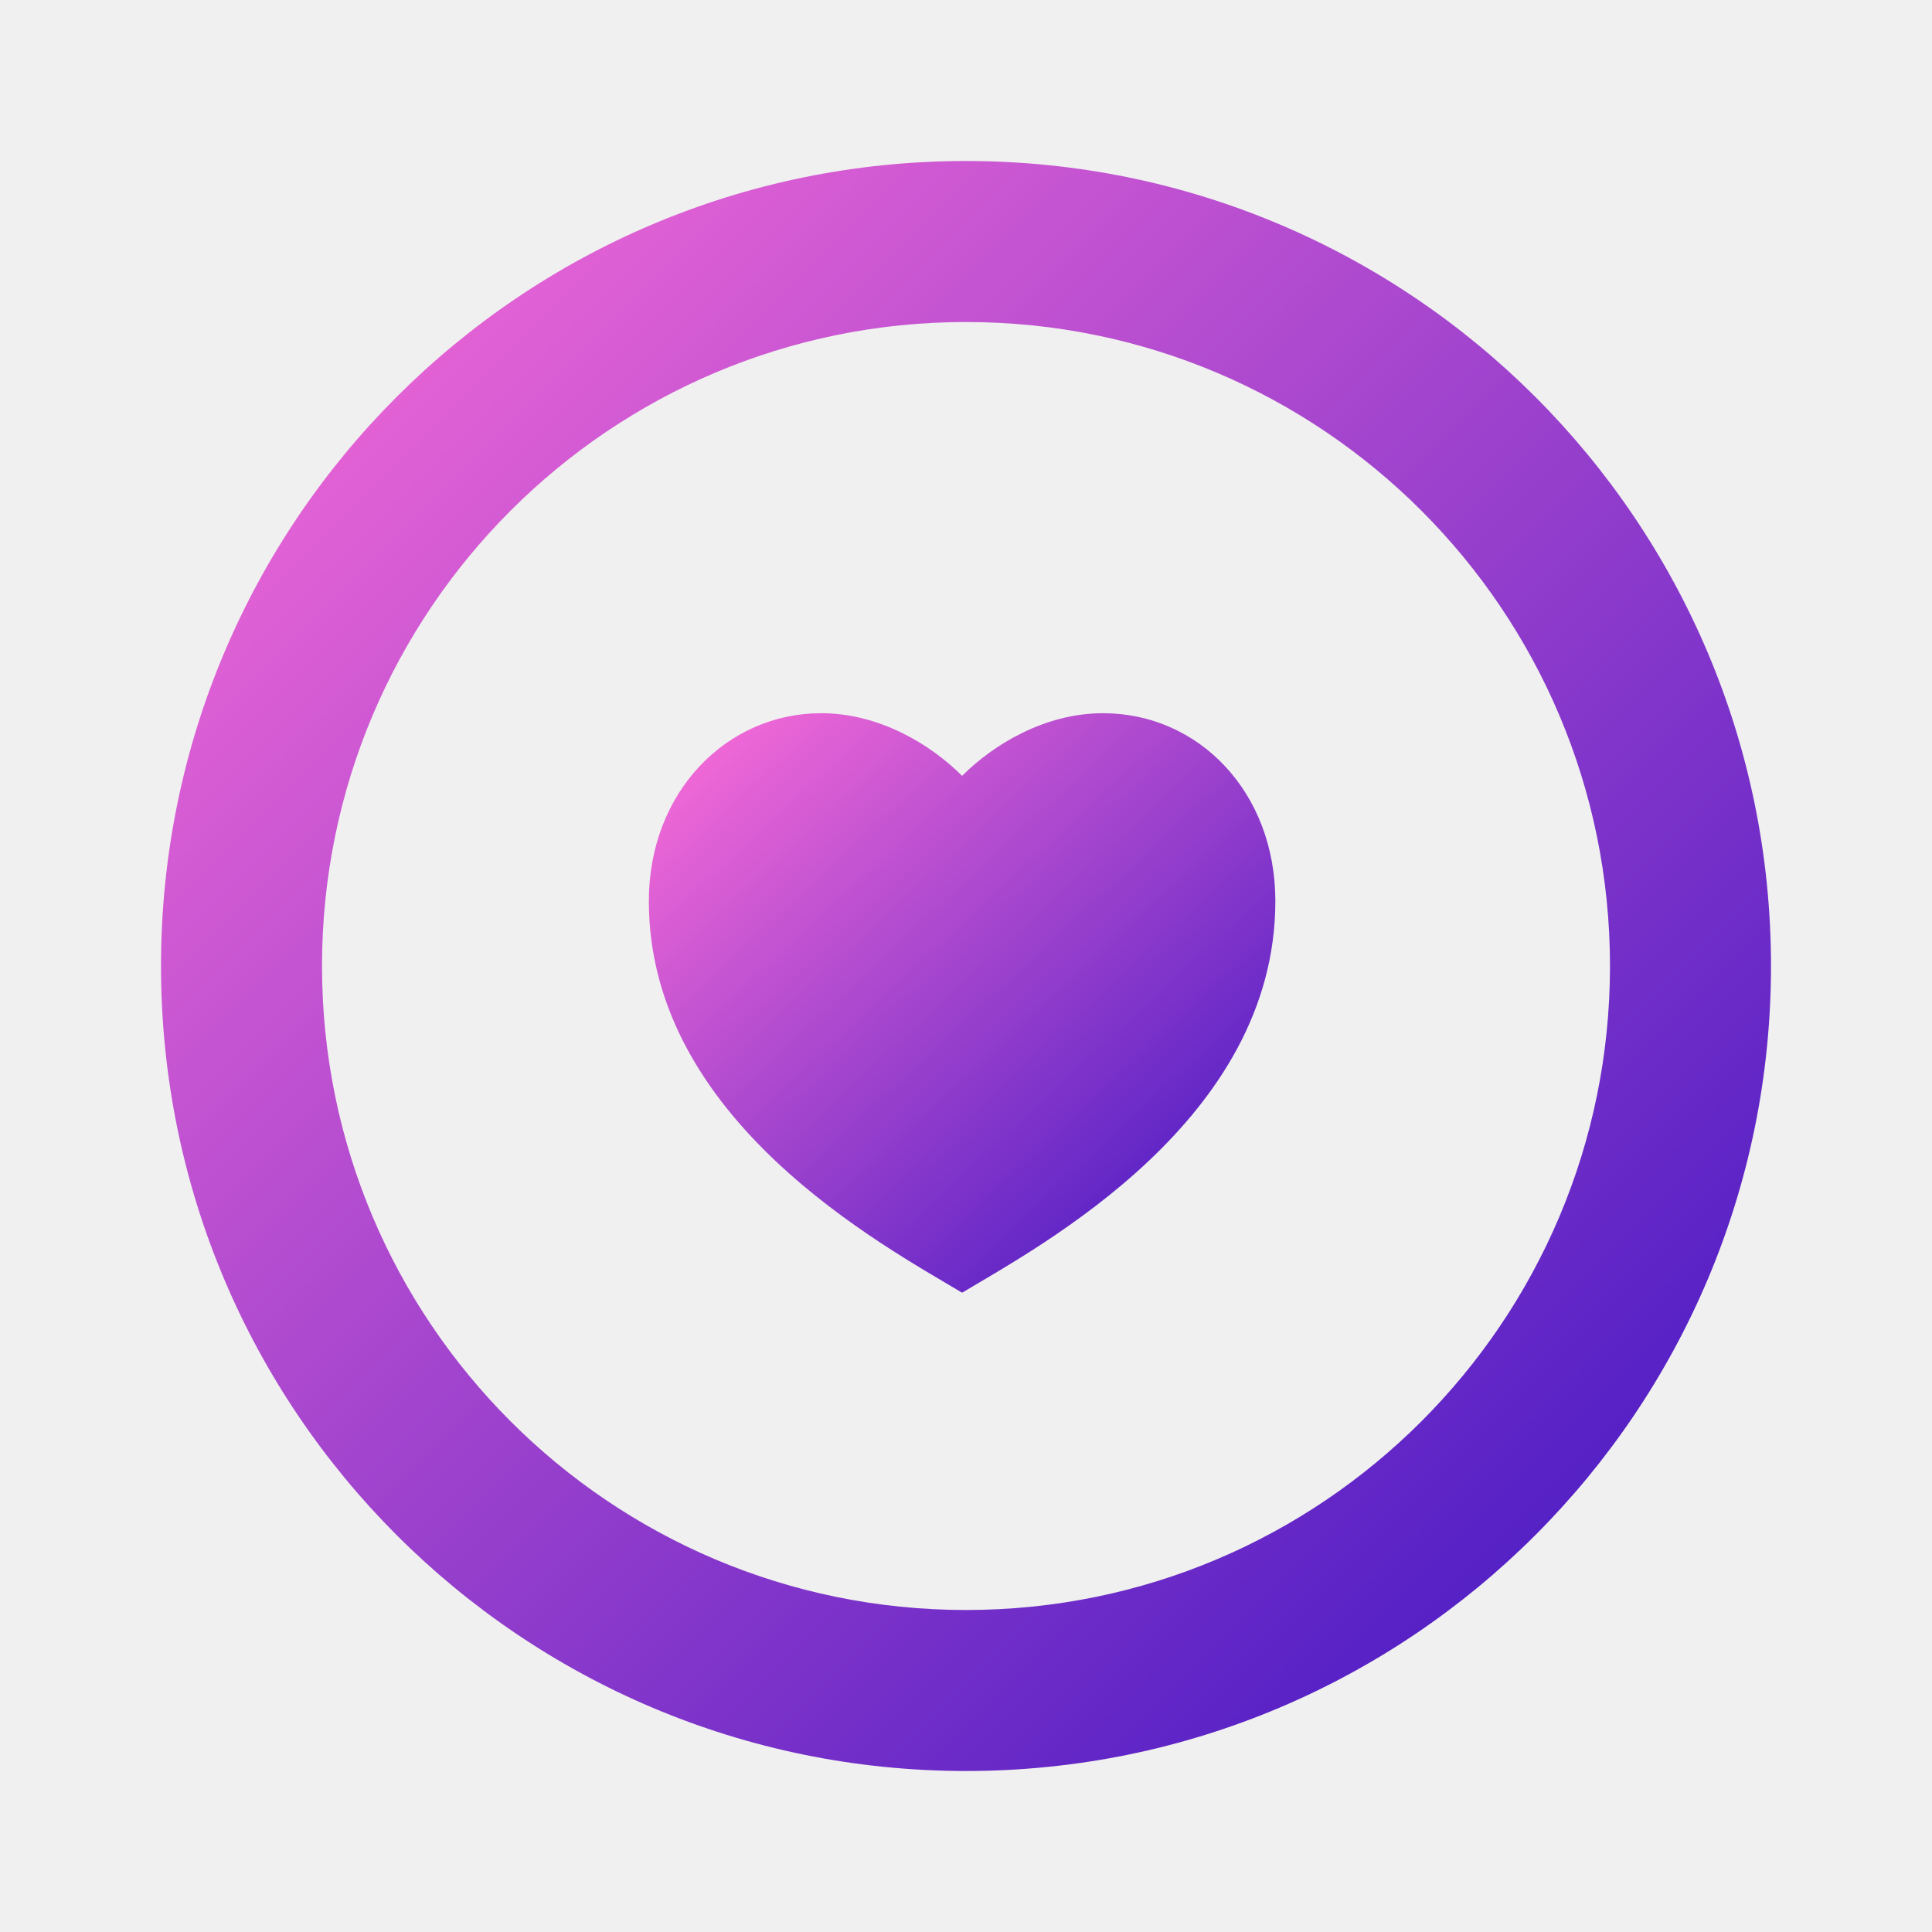
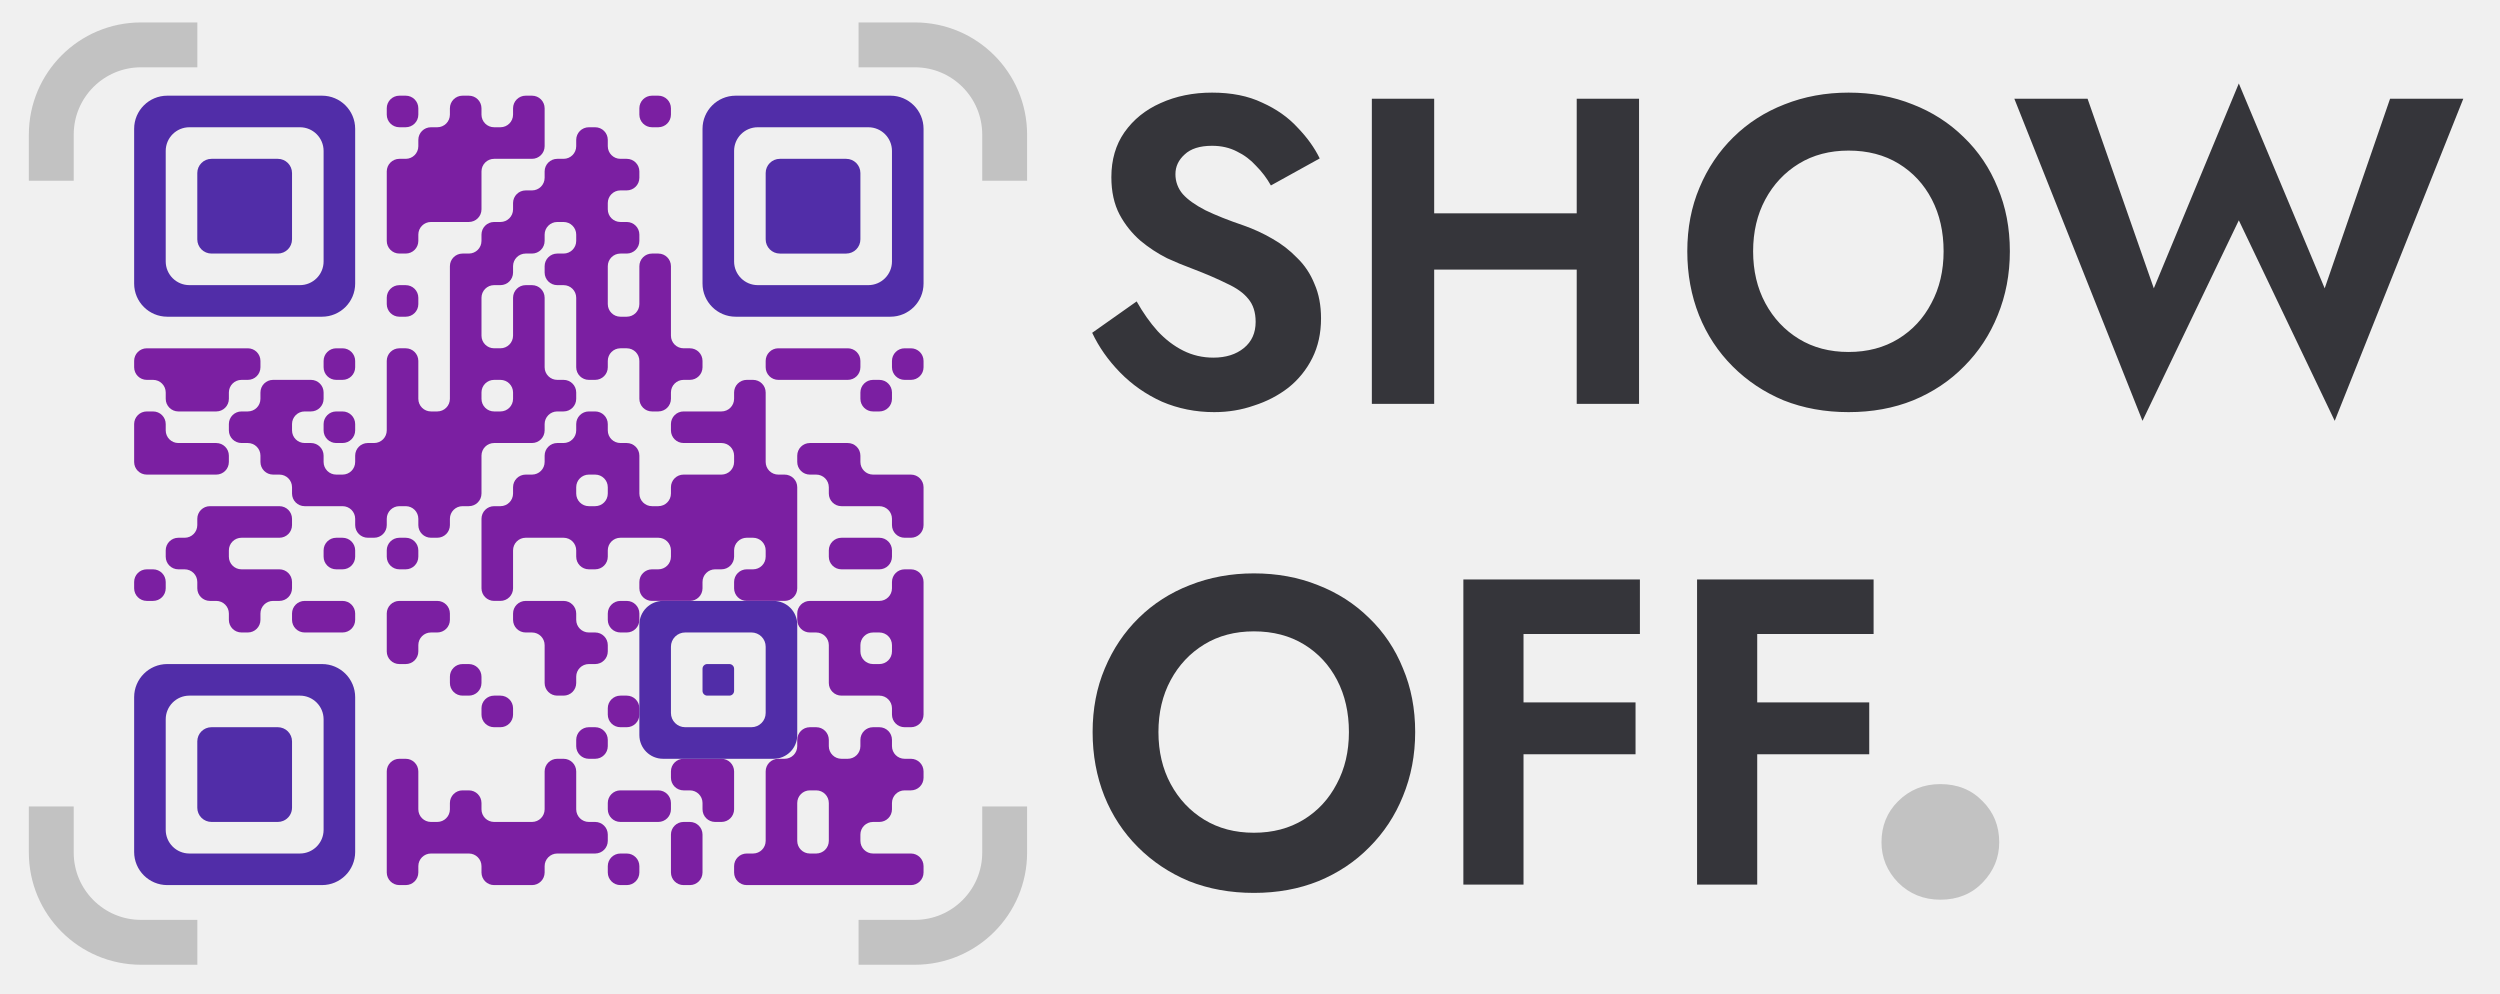
- <svg xmlns="http://www.w3.org/2000/svg" fill="none" viewBox="0 0 234 234">
-   <path d="M117 214.5c-53.85 0-97.5-43.651-97.5-97.5 0-53.85 43.65-97.5 97.5-97.5 53.849 0 97.5 43.65 97.5 97.5 0 53.849-43.651 97.5-97.5 97.5Zm0-19.5a77.999 77.999 0 1 0 0-155.998A77.999 77.999 0 0 0 117 195Z" fill="url(#a)" />
-   <path d="M133.6 86.382c11.526 0 20.867 9.485 20.867 22.764 0 26.557-28.455 41.733-37.94 47.424-9.484-5.691-37.94-20.867-37.94-47.424 0-13.28 9.486-22.764 20.868-22.764 7.056 0 13.279 3.794 17.072 7.588 3.794-3.794 10.017-7.588 17.073-7.588Z" fill="url(#b)" />
+ <svg xmlns="http://www.w3.org/2000/svg" fill="none" viewBox="0 0 390 155">
+   <g clip-path="url(#a)">
+     <path d="m177.316 47.02-6.936 4.896c1.043 2.221 2.493 4.284 4.352 6.188 1.859 1.904 4.035 3.423 6.528 4.556 2.539 1.088 5.259 1.632 8.16 1.632 2.176 0 4.239-.34 6.188-1.02 1.995-.635 3.785-1.564 5.372-2.788a13.702 13.702 0 0 0 3.74-4.624c.907-1.813 1.36-3.876 1.36-6.188 0-2.04-.34-3.83-1.02-5.372-.635-1.587-1.541-2.947-2.72-4.08a16.69 16.69 0 0 0-3.876-2.992 26.045 26.045 0 0 0-4.42-2.04c-2.403-.816-4.397-1.61-5.984-2.38-1.587-.816-2.765-1.655-3.536-2.516a4.688 4.688 0 0 1-1.156-3.128c0-1.179.476-2.199 1.428-3.06.952-.907 2.38-1.36 4.284-1.36 1.451 0 2.743.295 3.876.884a9.615 9.615 0 0 1 2.992 2.244 13.931 13.931 0 0 1 2.312 3.06l7.616-4.216c-.816-1.677-1.972-3.287-3.468-4.828-1.451-1.587-3.287-2.879-5.508-3.876-2.176-1.043-4.783-1.564-7.82-1.564-2.947 0-5.621.544-8.024 1.632-2.357 1.043-4.239 2.561-5.644 4.556-1.36 1.95-2.04 4.284-2.04 7.004 0 2.267.431 4.216 1.292 5.848a14.387 14.387 0 0 0 3.264 4.08 21.77 21.77 0 0 0 4.148 2.72 53.662 53.662 0 0 0 3.944 1.632c2.131.816 3.921 1.587 5.372 2.312 1.496.68 2.607 1.473 3.332 2.38.771.907 1.156 2.108 1.156 3.604 0 1.723-.612 3.083-1.836 4.08-1.224.997-2.811 1.496-4.76 1.496-1.677 0-3.241-.363-4.692-1.088-1.451-.725-2.788-1.745-4.012-3.06-1.179-1.315-2.267-2.856-3.264-4.624Zm39.888-4.964h34.952v-8.772h-34.952v8.772ZM245.968 15.4V63h9.724V15.4h-9.724Zm-31.96 0V63h9.724V15.4h-9.724Zm59.478 23.8c0-3.037.634-5.735 1.904-8.092 1.269-2.357 3.014-4.216 5.236-5.576 2.221-1.36 4.805-2.04 7.752-2.04 2.992 0 5.598.68 7.82 2.04 2.221 1.36 3.944 3.219 5.168 5.576 1.224 2.357 1.836 5.055 1.836 8.092 0 3.037-.635 5.735-1.904 8.092-1.224 2.357-2.947 4.216-5.168 5.576-2.222 1.36-4.806 2.04-7.752 2.04-2.947 0-5.531-.68-7.752-2.04-2.222-1.36-3.967-3.219-5.236-5.576-1.27-2.357-1.904-5.055-1.904-8.092Zm-10.268 0c0 3.581.612 6.913 1.836 9.996 1.224 3.037 2.969 5.69 5.236 7.956 2.266 2.267 4.918 4.035 7.956 5.304 3.082 1.224 6.46 1.836 10.132 1.836 3.672 0 7.026-.612 10.064-1.836 3.082-1.27 5.734-3.037 7.956-5.304 2.266-2.267 4.012-4.919 5.236-7.956 1.269-3.083 1.904-6.415 1.904-9.996 0-3.627-.635-6.936-1.904-9.928-1.224-3.037-2.992-5.667-5.304-7.888-2.267-2.221-4.919-3.921-7.956-5.1-3.038-1.224-6.37-1.836-9.996-1.836-3.582 0-6.914.612-9.996 1.836-3.038 1.179-5.69 2.879-7.956 5.1-2.267 2.221-4.035 4.85-5.304 7.888-1.27 2.992-1.904 6.301-1.904 9.928Zm99.434 5.78-13.396-31.96-13.26 31.96L325.66 15.4h-11.424l19.992 50.252 15.028-31.28 14.96 31.28 20.06-50.252h-11.424l-10.2 29.58ZM180.716 114.2c0-3.037.635-5.735 1.904-8.092s3.015-4.216 5.236-5.576c2.221-1.36 4.805-2.04 7.752-2.04 2.992 0 5.599.68 7.82 2.04 2.221 1.36 3.944 3.219 5.168 5.576 1.224 2.357 1.836 5.055 1.836 8.092 0 3.037-.635 5.735-1.904 8.092-1.224 2.357-2.947 4.216-5.168 5.576-2.221 1.36-4.805 2.04-7.752 2.04s-5.531-.68-7.752-2.04c-2.221-1.36-3.967-3.219-5.236-5.576-1.269-2.357-1.904-5.055-1.904-8.092Zm-10.268 0c0 3.581.612 6.913 1.836 9.996 1.224 3.037 2.969 5.689 5.236 7.956 2.267 2.267 4.919 4.035 7.956 5.304 3.083 1.224 6.46 1.836 10.132 1.836 3.672 0 7.027-.612 10.064-1.836 3.083-1.269 5.735-3.037 7.956-5.304 2.267-2.267 4.012-4.919 5.236-7.956 1.269-3.083 1.904-6.415 1.904-9.996 0-3.627-.635-6.936-1.904-9.928-1.224-3.037-2.992-5.667-5.304-7.888-2.267-2.221-4.919-3.921-7.956-5.1-3.037-1.224-6.369-1.836-9.996-1.836-3.581 0-6.913.612-9.996 1.836-3.037 1.179-5.689 2.879-7.956 5.1-2.267 2.221-4.035 4.851-5.304 7.888-1.269 2.992-1.904 6.301-1.904 9.928Zm64.093-15.3h21.284v-8.5h-21.284v8.5Zm0 18.768h20.604v-8.092h-20.604v8.092ZM228.285 90.4V138h9.384V90.4h-9.384Zm42.713 8.5h21.284v-8.5h-21.284v8.5Zm0 18.768h20.604v-8.092h-20.604v8.092ZM264.742 90.4V138h9.384V90.4h-9.384Z" fill="#35353A" />
+     <path d="M293.512 131.392c0 2.389.859 4.48 2.576 6.272 1.792 1.792 3.995 2.688 6.608 2.688 2.688 0 4.891-.896 6.608-2.688 1.717-1.792 2.576-3.883 2.576-6.272 0-2.539-.859-4.667-2.576-6.384-1.717-1.792-3.92-2.688-6.608-2.688-2.613 0-4.816.896-6.608 2.688-1.717 1.717-2.576 3.845-2.576 6.384Z" fill="#C2C2C2" />
+     <path d="M8 28.194V21c0-7.732 6.268-14 14-14h8.789M8 125.806V133c0 7.732 6.268 14 14 14h8.789M156.728 28.194V21c0-7.732-6.268-14-14-14h-8.789M156.728 125.806V133c0 7.732-6.268 14-14 14h-8.789" stroke="#C2C2C2" stroke-linejoin="round" stroke-width="7" />
+     <g clip-path="url(#b)" clip-rule="evenodd" fill-rule="evenodd">
+       <path d="M60.333 16.896a1.97 1.97 0 0 1 1.97-1.97h.986a1.97 1.97 0 0 1 1.97 1.97v.985a1.97 1.97 0 0 1-1.97 1.97h-.985a1.97 1.97 0 0 1-1.97-1.97v-.985Zm9.852 0a1.97 1.97 0 0 1 1.97-1.97h.986a1.97 1.97 0 0 1 1.97 1.97v.985a1.97 1.97 0 0 0 1.97 1.97h.986a1.97 1.97 0 0 0 1.97-1.97v-.985a1.97 1.97 0 0 1 1.97-1.97h.986a1.97 1.97 0 0 1 1.97 1.97v5.911a1.97 1.97 0 0 1-1.97 1.97h-5.911a1.97 1.97 0 0 0-1.97 1.971v5.911a1.97 1.97 0 0 1-1.971 1.97H67.23a1.97 1.97 0 0 0-1.97 1.97v.986a1.97 1.97 0 0 1-1.971 1.97h-.985a1.97 1.97 0 0 1-1.97-1.97V26.748a1.97 1.97 0 0 1 1.97-1.97h.985a1.97 1.97 0 0 0 1.97-1.97v-.986a1.97 1.97 0 0 1 1.97-1.97h.986a1.97 1.97 0 0 0 1.97-1.97v-.986Zm29.556 0a1.97 1.97 0 0 1 1.97-1.97h.985a1.972 1.972 0 0 1 1.971 1.97v.985a1.972 1.972 0 0 1-1.971 1.97h-.985a1.97 1.97 0 0 1-1.97-1.97v-.985Zm-9.852 4.926a1.97 1.97 0 0 1 1.97-1.97h.986a1.97 1.97 0 0 1 1.97 1.97v.985a1.97 1.97 0 0 0 1.97 1.97h.986a1.97 1.97 0 0 1 1.97 1.971v.985a1.97 1.97 0 0 1-1.97 1.97h-.986a1.97 1.97 0 0 0-1.97 1.97v.986a1.97 1.97 0 0 0 1.97 1.97h.986a1.97 1.97 0 0 1 1.97 1.97v.986a1.97 1.97 0 0 1-1.97 1.97h-.986a1.97 1.97 0 0 0-1.97 1.97v5.912a1.97 1.97 0 0 0 1.97 1.97h.986a1.97 1.97 0 0 0 1.97-1.97v-5.911a1.97 1.97 0 0 1 1.97-1.97h.985a1.972 1.972 0 0 1 1.971 1.97v10.837a1.968 1.968 0 0 0 1.97 1.97h.985a1.972 1.972 0 0 1 1.971 1.97v.986a1.972 1.972 0 0 1-1.971 1.97h-.985a1.97 1.97 0 0 0-1.97 1.97v.986a1.972 1.972 0 0 1-1.971 1.97h-.985a1.97 1.97 0 0 1-1.97-1.97v-5.911a1.97 1.97 0 0 0-1.97-1.97h-.986a1.97 1.97 0 0 0-1.97 1.97v.985a1.97 1.97 0 0 1-1.97 1.97h-.986a1.97 1.97 0 0 1-1.97-1.97V46.452a1.97 1.97 0 0 0-1.97-1.97h-.986a1.97 1.97 0 0 1-1.97-1.971v-.985a1.97 1.97 0 0 1 1.97-1.97h.986a1.97 1.97 0 0 0 1.97-1.971V36.6a1.97 1.97 0 0 0-1.97-1.97h-.986a1.97 1.97 0 0 0-1.97 1.97v.985a1.97 1.97 0 0 1-1.97 1.97h-.986a1.97 1.97 0 0 0-1.97 1.97v.986a1.97 1.97 0 0 1-1.97 1.97h-.985a1.97 1.97 0 0 0-1.97 1.97v5.912a1.97 1.97 0 0 0 1.97 1.97h.985a1.97 1.97 0 0 0 1.97-1.97v-5.911a1.97 1.97 0 0 1 1.97-1.97h.986a1.97 1.97 0 0 1 1.97 1.97v10.837a1.97 1.97 0 0 0 1.97 1.97h.986a1.97 1.97 0 0 1 1.97 1.97v.986a1.97 1.97 0 0 1-1.97 1.97h-.986a1.97 1.97 0 0 0-1.97 1.97v.986a1.97 1.97 0 0 1-1.97 1.97h-5.911a1.97 1.97 0 0 0-1.97 1.97v5.911a1.97 1.97 0 0 1-1.971 1.97h-.985a1.97 1.97 0 0 0-1.97 1.971v.985a1.97 1.97 0 0 1-1.971 1.97h-.985a1.97 1.97 0 0 1-1.97-1.97v-.985a1.97 1.97 0 0 0-1.971-1.97h-.985a1.97 1.97 0 0 0-1.97 1.97v.985a1.97 1.97 0 0 1-1.97 1.97h-.986a1.97 1.97 0 0 1-1.97-1.97v-.985a1.97 1.97 0 0 0-1.97-1.97h-5.912a1.97 1.97 0 0 1-1.97-1.97v-.986a1.97 1.97 0 0 0-1.97-1.97H42.6a1.97 1.97 0 0 1-1.97-1.97v-.986a1.97 1.97 0 0 0-1.97-1.97h-.986a1.97 1.97 0 0 1-1.97-1.97v-.986a1.97 1.97 0 0 1 1.97-1.97h.985a1.97 1.97 0 0 0 1.97-1.97v-.986a1.97 1.97 0 0 1 1.971-1.97h5.911a1.97 1.97 0 0 1 1.97 1.97v.986a1.97 1.97 0 0 1-1.97 1.97h-.985a1.97 1.97 0 0 0-1.97 1.97v.986a1.97 1.97 0 0 0 1.97 1.97h.985a1.97 1.97 0 0 1 1.97 1.97v.986a1.97 1.97 0 0 0 1.971 1.97h.985a1.97 1.97 0 0 0 1.97-1.97v-.986a1.97 1.97 0 0 1 1.97-1.97h.986a1.97 1.97 0 0 0 1.97-1.97V56.304a1.97 1.97 0 0 1 1.97-1.97h.986a1.97 1.97 0 0 1 1.97 1.97v5.91a1.97 1.97 0 0 0 1.97 1.971h.986a1.97 1.97 0 0 0 1.97-1.97v-20.69a1.97 1.97 0 0 1 1.97-1.97h.986a1.97 1.97 0 0 0 1.97-1.97V36.6a1.97 1.97 0 0 1 1.97-1.97h.986a1.97 1.97 0 0 0 1.97-1.97v-.986a1.97 1.97 0 0 1 1.97-1.97h.986a1.97 1.97 0 0 0 1.97-1.97v-.986a1.97 1.97 0 0 1 1.97-1.97h.986a1.97 1.97 0 0 0 1.97-1.97v-.986ZM75.111 61.23a1.97 1.97 0 0 1 1.97-1.97h.986a1.97 1.97 0 0 1 1.97 1.97v.986a1.97 1.97 0 0 1-1.97 1.97h-.985a1.97 1.97 0 0 1-1.97-1.97v-.986ZM60.333 46.453a1.97 1.97 0 0 1 1.97-1.97h.986a1.97 1.97 0 0 1 1.97 1.97v.985a1.97 1.97 0 0 1-1.97 1.97h-.985a1.97 1.97 0 0 1-1.97-1.97v-.985Zm-39.407 9.852a1.97 1.97 0 0 1 1.97-1.97H38.66a1.97 1.97 0 0 1 1.97 1.97v.985a1.97 1.97 0 0 1-1.97 1.97h-.985a1.97 1.97 0 0 0-1.97 1.97v.986a1.97 1.97 0 0 1-1.97 1.97h-5.912a1.97 1.97 0 0 1-1.97-1.97v-.986a1.97 1.97 0 0 0-1.97-1.97h-.986a1.97 1.97 0 0 1-1.97-1.97v-.985Zm29.556 0a1.97 1.97 0 0 1 1.97-1.97h.985a1.97 1.97 0 0 1 1.97 1.97v.985a1.97 1.97 0 0 1-1.97 1.97h-.985a1.97 1.97 0 0 1-1.97-1.97v-.985Zm68.963 0a1.968 1.968 0 0 1 1.97-1.97h10.837a1.968 1.968 0 0 1 1.97 1.97v.985a1.968 1.968 0 0 1-1.97 1.97h-10.837a1.968 1.968 0 0 1-1.97-1.97v-.985Zm19.703 0a1.972 1.972 0 0 1 1.971-1.97h.985a1.97 1.97 0 0 1 1.97 1.97v.985a1.968 1.968 0 0 1-1.97 1.97h-.985a1.972 1.972 0 0 1-1.971-1.97v-.985Zm-24.629 4.925a1.968 1.968 0 0 1 1.97-1.97h.985a1.968 1.968 0 0 1 1.971 1.97v10.838a1.968 1.968 0 0 0 1.97 1.97h.985a1.968 1.968 0 0 1 1.97 1.97V91.77a1.968 1.968 0 0 1-1.97 1.97h-5.911a1.968 1.968 0 0 1-1.97-1.97v-.985a1.968 1.968 0 0 1 1.97-1.97h.985a1.968 1.968 0 0 0 1.971-1.97v-.986a1.97 1.97 0 0 0-1.971-1.97h-.985a1.968 1.968 0 0 0-1.97 1.97v.985a1.973 1.973 0 0 1-1.971 1.97h-.985a1.968 1.968 0 0 0-1.97 1.971v.985a1.972 1.972 0 0 1-1.971 1.97h-5.911a1.97 1.97 0 0 1-1.97-1.97v-.985a1.97 1.97 0 0 1 1.97-1.97h.985a1.972 1.972 0 0 0 1.971-1.97v-.986a1.973 1.973 0 0 0-1.971-1.97h-5.91a1.97 1.97 0 0 0-1.971 1.97v.985a1.97 1.97 0 0 1-1.97 1.97h-.986a1.97 1.97 0 0 1-1.97-1.97v-.985a1.97 1.97 0 0 0-1.97-1.97h-5.912a1.97 1.97 0 0 0-1.97 1.97v5.911a1.97 1.97 0 0 1-1.97 1.97h-.985a1.97 1.97 0 0 1-1.97-1.97V80.933a1.97 1.97 0 0 1 1.97-1.97h.985a1.97 1.97 0 0 0 1.97-1.97v-.986a1.97 1.97 0 0 1 1.97-1.97h.986a1.97 1.97 0 0 0 1.97-1.97v-.986a1.97 1.97 0 0 1 1.97-1.97h.986a1.97 1.97 0 0 0 1.97-1.97v-.986a1.97 1.97 0 0 1 1.97-1.97h.986a1.97 1.97 0 0 1 1.97 1.97v.986a1.97 1.97 0 0 0 1.97 1.97h.986a1.97 1.97 0 0 1 1.97 1.97v5.911a1.97 1.97 0 0 0 1.97 1.97h.985a1.972 1.972 0 0 0 1.971-1.97v-.985a1.968 1.968 0 0 1 1.97-1.97h5.911a1.972 1.972 0 0 0 1.971-1.97v-.986a1.972 1.972 0 0 0-1.971-1.97h-5.911a1.97 1.97 0 0 1-1.97-1.97v-.986a1.968 1.968 0 0 1 1.97-1.97h5.911a1.972 1.972 0 0 0 1.971-1.97v-.986Zm-24.63 14.778a1.97 1.97 0 0 1 1.97-1.97h.986a1.97 1.97 0 0 1 1.97 1.97v.985a1.97 1.97 0 0 1-1.97 1.97h-.986a1.97 1.97 0 0 1-1.97-1.97v-.985Zm44.333-14.778a1.972 1.972 0 0 1 1.971-1.97h.985a1.97 1.97 0 0 1 1.97 1.97v.986a1.968 1.968 0 0 1-1.97 1.97h-.985a1.972 1.972 0 0 1-1.971-1.97v-.986ZM20.926 66.156a1.97 1.97 0 0 1 1.97-1.97h.986a1.97 1.97 0 0 1 1.97 1.97v.986a1.97 1.97 0 0 0 1.97 1.97h5.911a1.97 1.97 0 0 1 1.97 1.97v.986a1.97 1.97 0 0 1-1.97 1.97H22.896a1.97 1.97 0 0 1-1.97-1.97v-5.912Zm29.556 0a1.97 1.97 0 0 1 1.97-1.97h.985a1.97 1.97 0 0 1 1.97 1.97v.986a1.97 1.97 0 0 1-1.97 1.97h-.985a1.97 1.97 0 0 1-1.97-1.97v-.986Zm73.888 4.926a1.97 1.97 0 0 1 1.971-1.97h5.911a1.968 1.968 0 0 1 1.97 1.97v.986a1.972 1.972 0 0 0 1.971 1.97h5.911a1.97 1.97 0 0 1 1.97 1.97v5.911a1.968 1.968 0 0 1-1.97 1.97h-.985a1.972 1.972 0 0 1-1.971-1.97v-.985a1.968 1.968 0 0 0-1.97-1.97h-5.911a1.972 1.972 0 0 1-1.971-1.97v-.986a1.968 1.968 0 0 0-1.97-1.97h-.985a1.968 1.968 0 0 1-1.971-1.97v-.986Zm-93.592 9.852a1.97 1.97 0 0 1 1.97-1.97h10.837a1.97 1.97 0 0 1 1.97 1.97v.985a1.97 1.97 0 0 1-1.97 1.97h-5.91a1.97 1.97 0 0 0-1.971 1.971v.985a1.97 1.97 0 0 0 1.97 1.97h5.911a1.97 1.97 0 0 1 1.97 1.971v.985a1.97 1.97 0 0 1-1.97 1.97H42.6a1.97 1.97 0 0 0-1.97 1.971v.985a1.97 1.97 0 0 1-1.97 1.97h-.986a1.97 1.97 0 0 1-1.97-1.97v-.985a1.97 1.97 0 0 0-1.97-1.97h-.986a1.97 1.97 0 0 1-1.97-1.97v-.986a1.97 1.97 0 0 0-1.97-1.97h-.986a1.97 1.97 0 0 1-1.97-1.97v-.986a1.97 1.97 0 0 1 1.97-1.97h.986a1.97 1.97 0 0 0 1.97-1.97v-.986Zm19.704 4.926a1.97 1.97 0 0 1 1.97-1.97h.985a1.97 1.97 0 0 1 1.97 1.97v.985a1.97 1.97 0 0 1-1.97 1.97h-.985a1.97 1.97 0 0 1-1.97-1.97v-.985Zm9.851 0a1.97 1.97 0 0 1 1.97-1.97h.986a1.97 1.97 0 0 1 1.97 1.97v.985a1.97 1.97 0 0 1-1.97 1.97h-.985a1.97 1.97 0 0 1-1.97-1.97v-.985Zm68.963 0a1.973 1.973 0 0 1 1.971-1.97h5.911a1.97 1.97 0 0 1 1.97 1.97v.985a1.968 1.968 0 0 1-1.97 1.97h-5.911a1.972 1.972 0 0 1-1.971-1.97v-.985Zm-108.37 4.926a1.97 1.97 0 0 1 1.97-1.97h.986a1.97 1.97 0 0 1 1.97 1.97v.985a1.97 1.97 0 0 1-1.97 1.97h-.986a1.97 1.97 0 0 1-1.97-1.97v-.985Zm118.222 0a1.972 1.972 0 0 1 1.971-1.97h.985a1.97 1.97 0 0 1 1.97 1.97v20.689a1.966 1.966 0 0 1-1.97 1.97h-.985a1.97 1.97 0 0 1-1.971-1.97v-.985a1.97 1.97 0 0 0-1.97-1.971h-5.911a1.97 1.97 0 0 1-1.971-1.97v-5.911a1.968 1.968 0 0 0-1.97-1.97h-.985a1.968 1.968 0 0 1-1.971-1.97v-.986a1.97 1.97 0 0 1 1.971-1.97h10.837a1.97 1.97 0 0 0 1.97-1.97v-.986Zm-4.926 9.852a1.972 1.972 0 0 1 1.971-1.97h.985a1.97 1.97 0 0 1 1.97 1.97v.985a1.966 1.966 0 0 1-1.97 1.97h-.985a1.97 1.97 0 0 1-1.971-1.97v-.985Zm-88.666-4.926a1.97 1.97 0 0 1 1.97-1.97h5.911a1.97 1.97 0 0 1 1.97 1.97v.985a1.97 1.97 0 0 1-1.97 1.97h-5.911a1.97 1.97 0 0 1-1.97-1.97v-.985Zm14.777 0a1.97 1.97 0 0 1 1.97-1.97h5.912a1.97 1.97 0 0 1 1.97 1.97v.985a1.97 1.97 0 0 1-1.97 1.97h-.985a1.97 1.97 0 0 0-1.97 1.971v.985a1.968 1.968 0 0 1-1.971 1.97h-.985a1.968 1.968 0 0 1-1.97-1.97v-5.911Zm19.704 0a1.97 1.97 0 0 1 1.97-1.97h5.912a1.97 1.97 0 0 1 1.97 1.97v.985a1.97 1.97 0 0 0 1.97 1.97h.986a1.97 1.97 0 0 1 1.97 1.971v.985a1.968 1.968 0 0 1-1.97 1.97h-.986a1.97 1.97 0 0 0-1.97 1.971v.985a1.968 1.968 0 0 1-1.97 1.97h-.986a1.968 1.968 0 0 1-1.97-1.97v-5.911a1.97 1.97 0 0 0-1.97-1.97h-.986a1.97 1.97 0 0 1-1.97-1.97v-.986Zm14.778 0a1.97 1.97 0 0 1 1.97-1.97h.986a1.97 1.97 0 0 1 1.97 1.97v.985a1.97 1.97 0 0 1-1.97 1.97h-.986a1.97 1.97 0 0 1-1.97-1.97v-.985Zm-24.63 9.852a1.968 1.968 0 0 1 1.97-1.971h.986a1.97 1.97 0 0 1 1.97 1.971v.985a1.968 1.968 0 0 1-1.97 1.97h-.985a1.968 1.968 0 0 1-1.97-1.97v-.985Zm4.926 4.926a1.972 1.972 0 0 1 1.97-1.971h.986a1.972 1.972 0 0 1 1.97 1.971v.985a1.968 1.968 0 0 1-1.97 1.97h-.985a1.968 1.968 0 0 1-1.97-1.97v-.985Zm19.704 0a1.972 1.972 0 0 1 1.97-1.971h.986a1.972 1.972 0 0 1 1.97 1.971v.985a1.968 1.968 0 0 1-1.97 1.97h-.986a1.968 1.968 0 0 1-1.97-1.97v-.985Zm-4.926 4.926a1.972 1.972 0 0 1 1.97-1.971h.986a1.972 1.972 0 0 1 1.97 1.971v.985a1.97 1.97 0 0 1-1.97 1.97h-.986a1.968 1.968 0 0 1-1.97-1.97v-.985Zm34.481 0a1.971 1.971 0 0 1 1.971-1.971h.985a1.97 1.97 0 0 1 1.97 1.971v.985a1.972 1.972 0 0 0 1.971 1.97h.985a1.966 1.966 0 0 0 1.97-1.97v-.985a1.974 1.974 0 0 1 1.971-1.971h.985a1.972 1.972 0 0 1 1.97 1.971v.985a1.972 1.972 0 0 0 1.971 1.97h.985a1.972 1.972 0 0 1 1.97 1.971v.985a1.968 1.968 0 0 1-1.97 1.97h-.985a1.974 1.974 0 0 0-1.971 1.971v.985a1.97 1.97 0 0 1-1.97 1.97h-.985a1.974 1.974 0 0 0-1.971 1.97v.986a1.974 1.974 0 0 0 1.971 1.97h5.911a1.972 1.972 0 0 1 1.97 1.97v.986a1.97 1.97 0 0 1-1.97 1.97h-25.615a1.97 1.97 0 0 1-1.97-1.97v-.986a1.97 1.97 0 0 1 1.97-1.97h.985a1.97 1.97 0 0 0 1.971-1.97v-10.837a1.97 1.97 0 0 1 1.97-1.971h.985a1.966 1.966 0 0 0 1.97-1.97v-.985Zm0 9.852a1.971 1.971 0 0 1 1.971-1.971h.985a1.97 1.97 0 0 1 1.97 1.971v5.911a1.97 1.97 0 0 1-1.97 1.97h-.985a1.97 1.97 0 0 1-1.971-1.97v-5.911Zm-64.037-4.926a1.972 1.972 0 0 1 1.97-1.971h.986a1.973 1.973 0 0 1 1.97 1.971v5.911a1.971 1.971 0 0 0 1.97 1.97h.986a1.972 1.972 0 0 0 1.97-1.97v-.985a1.972 1.972 0 0 1 1.97-1.971h.986a1.972 1.972 0 0 1 1.97 1.971v.985a1.972 1.972 0 0 0 1.97 1.97h5.912a1.973 1.973 0 0 0 1.97-1.97v-5.911a1.972 1.972 0 0 1 1.97-1.971h.986a1.972 1.972 0 0 1 1.97 1.971v5.911a1.972 1.972 0 0 0 1.97 1.97h.986a1.972 1.972 0 0 1 1.97 1.97v.986a1.972 1.972 0 0 1-1.97 1.97h-5.912a1.972 1.972 0 0 0-1.97 1.97v.986a1.972 1.972 0 0 1-1.97 1.97h-5.911a1.972 1.972 0 0 1-1.97-1.97v-.986a1.972 1.972 0 0 0-1.971-1.97H67.23a1.972 1.972 0 0 0-1.97 1.97v.986a1.972 1.972 0 0 1-1.971 1.97h-.985a1.973 1.973 0 0 1-1.97-1.97v-15.763Zm44.334 0a1.97 1.97 0 0 1 1.97-1.971h5.911a1.974 1.974 0 0 1 1.971 1.971v5.911a1.974 1.974 0 0 1-1.971 1.97h-.985a1.97 1.97 0 0 1-1.97-1.97v-.985a1.974 1.974 0 0 0-1.971-1.971h-.985a1.968 1.968 0 0 1-1.97-1.97v-.985Zm-9.852 4.926a1.972 1.972 0 0 1 1.97-1.971h5.911a1.974 1.974 0 0 1 1.971 1.971v.985a1.974 1.974 0 0 1-1.971 1.97h-5.91a1.972 1.972 0 0 1-1.971-1.97v-.985Zm9.852 4.925a1.97 1.97 0 0 1 1.97-1.97h.985a1.974 1.974 0 0 1 1.971 1.97v5.912a1.974 1.974 0 0 1-1.971 1.97h-.985a1.972 1.972 0 0 1-1.97-1.97v-5.912Zm-9.852 4.926a1.972 1.972 0 0 1 1.97-1.97h.986a1.972 1.972 0 0 1 1.97 1.97v.986a1.972 1.972 0 0 1-1.97 1.97h-.986a1.972 1.972 0 0 1-1.97-1.97v-.986Z" fill="#7B1FA2" />
+       <path d="M26.098 14.926h24.137a5.172 5.172 0 0 1 5.172 5.172v24.137a5.172 5.172 0 0 1-5.172 5.172H26.098a5.173 5.173 0 0 1-5.172-5.172V20.098a5.172 5.172 0 0 1 5.172-5.172Zm3.448 4.926h17.241a3.694 3.694 0 0 1 3.695 3.694v17.24a3.695 3.695 0 0 1-3.695 3.695h-17.24a3.695 3.695 0 0 1-3.695-3.694v-17.24a3.694 3.694 0 0 1 3.694-3.695Zm3.449 4.926h10.344a2.217 2.217 0 0 1 2.217 2.216V37.34a2.217 2.217 0 0 1-2.217 2.216H32.995a2.216 2.216 0 0 1-2.217-2.216V26.994a2.217 2.217 0 0 1 2.217-2.216Zm81.77-9.852h24.137a5.171 5.171 0 0 1 5.172 5.172v24.137a5.172 5.172 0 0 1-5.172 5.172h-24.137a5.171 5.171 0 0 1-5.172-5.172V20.098a5.172 5.172 0 0 1 5.172-5.172Zm3.448 4.926h17.241a3.693 3.693 0 0 1 3.694 3.694v17.24a3.694 3.694 0 0 1-3.694 3.695h-17.241a3.694 3.694 0 0 1-3.694-3.694v-17.24a3.694 3.694 0 0 1 3.694-3.695Zm3.448 4.926h10.345a2.216 2.216 0 0 1 2.216 2.216V37.34a2.223 2.223 0 0 1-.649 1.567 2.218 2.218 0 0 1-1.567.65h-10.345a2.216 2.216 0 0 1-2.216-2.217V26.994a2.215 2.215 0 0 1 2.216-2.216Zm-95.563 78.814h24.137a5.172 5.172 0 0 1 5.172 5.173v24.137a5.173 5.173 0 0 1-5.172 5.172H26.098a5.172 5.172 0 0 1-5.172-5.172v-24.137a5.174 5.174 0 0 1 5.172-5.173Zm3.448 4.926h17.241a3.698 3.698 0 0 1 3.695 3.695v17.241a3.696 3.696 0 0 1-3.695 3.694h-17.24a3.694 3.694 0 0 1-3.695-3.694v-17.241a3.696 3.696 0 0 1 3.694-3.695Zm3.449 4.926h10.344a2.225 2.225 0 0 1 1.567.65 2.207 2.207 0 0 1 .65 1.567v10.344a2.22 2.22 0 0 1-1.369 2.048 2.206 2.206 0 0 1-.848.169H32.995a2.215 2.215 0 0 1-2.217-2.217v-10.344a2.216 2.216 0 0 1 2.217-2.217Zm70.44-19.703h17.241a3.692 3.692 0 0 1 3.694 3.694v17.241a3.693 3.693 0 0 1-3.694 3.694h-17.241a3.693 3.693 0 0 1-3.694-3.694V97.435a3.694 3.694 0 0 1 3.694-3.694Zm3.448 4.925h10.345a2.214 2.214 0 0 1 2.217 2.217v10.345a2.216 2.216 0 0 1-2.217 2.216h-10.345a2.216 2.216 0 0 1-2.216-2.216v-10.345a2.214 2.214 0 0 1 2.216-2.216Zm3.449 4.926h3.448c.196 0 .384.078.522.217a.736.736 0 0 1 .217.522v3.448a.74.74 0 0 1-.739.739h-3.448a.739.739 0 0 1-.739-.739v-3.448a.739.739 0 0 1 .739-.739Z" fill="#512DA8" />
+     </g>
+   </g>
  <defs>
-     <linearGradient gradientUnits="userSpaceOnUse" id="a" x1="19.5" x2="214.5" y1="19.5" y2="214.5">
-       <stop stop-color="#FF6FD8" />
-       <stop offset="1" stop-color="#3813C2" />
-     </linearGradient>
-     <linearGradient gradientUnits="userSpaceOnUse" id="b" x1="78.588" x2="148.563" y1="86.382" y2="162.031">
-       <stop stop-color="#FF6FD8" />
-       <stop offset="1" stop-color="#3813C2" />
-     </linearGradient>
+     <clipPath id="a">
+       <path d="M0 0h390v155H0z" fill="#fff" />
+     </clipPath>
+     <clipPath id="b">
+       <path d="M0 0h133v133H0z" fill="#fff" transform="translate(16 10)" />
+     </clipPath>
  </defs>
</svg>
